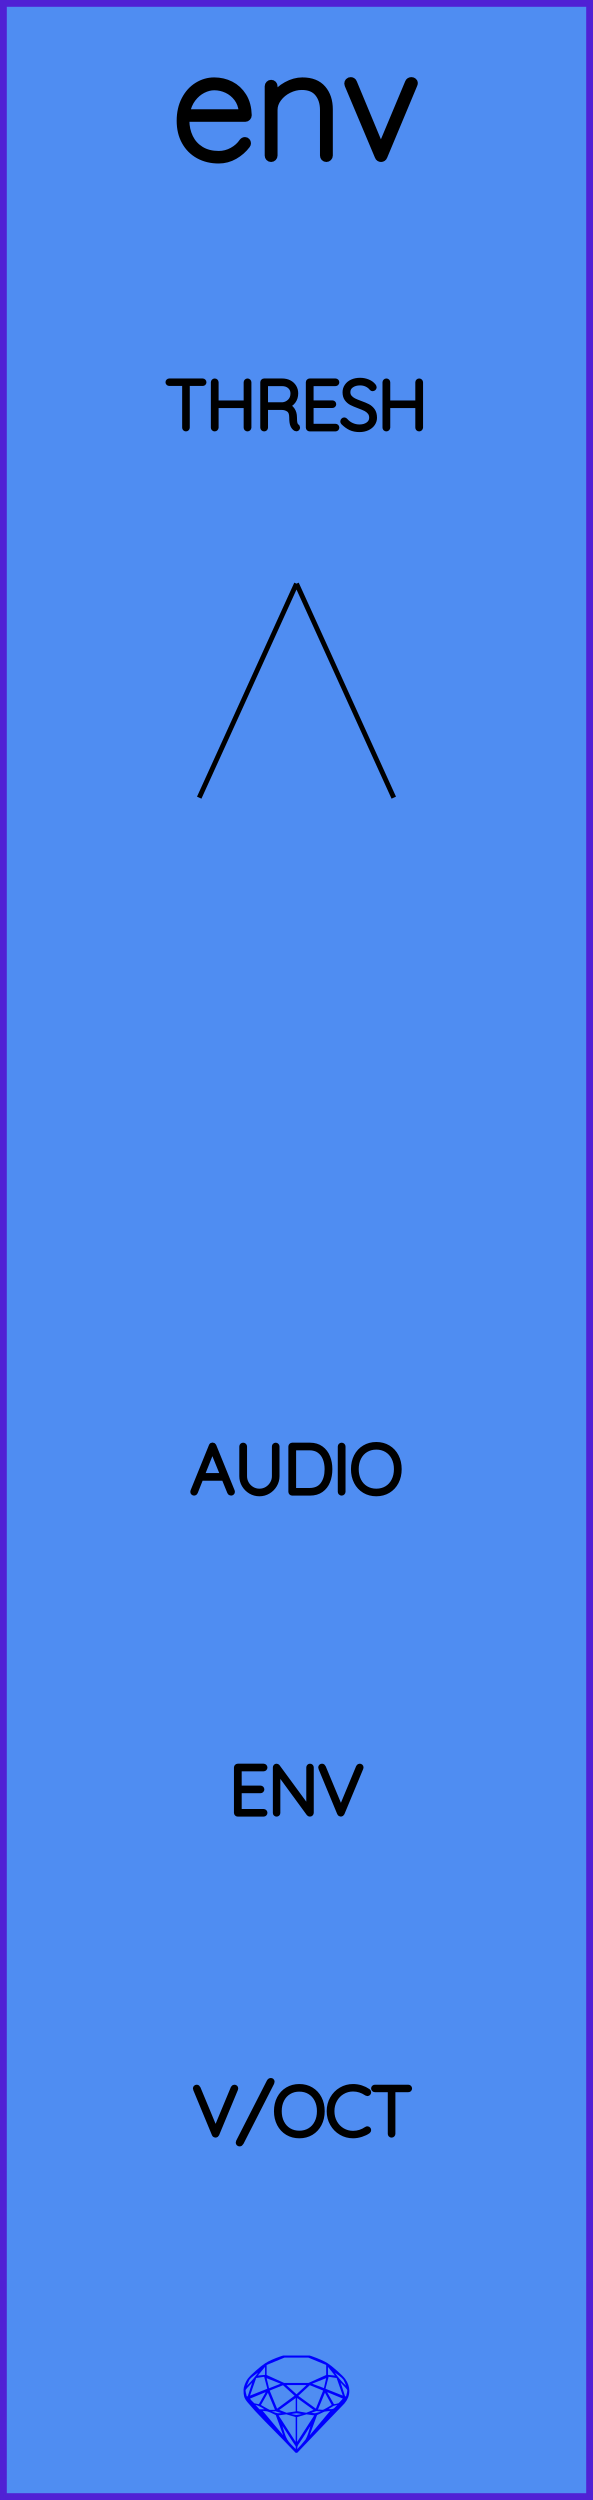
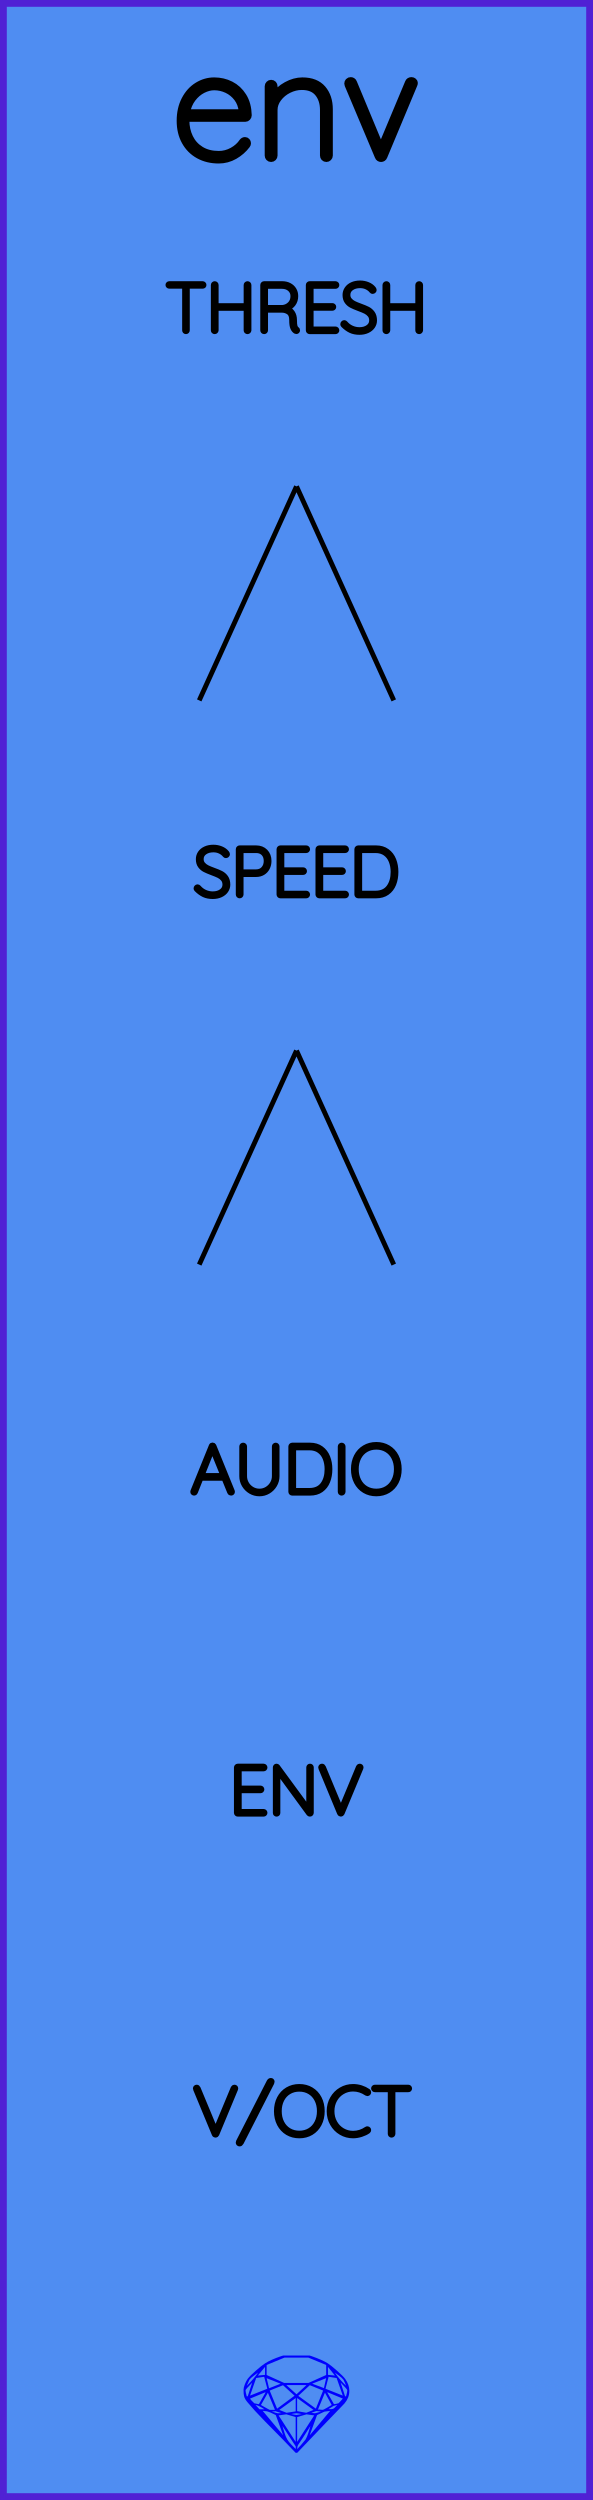
<svg xmlns="http://www.w3.org/2000/svg" width="30.48mm" height="128.50mm" viewBox="0 0 30.48 128.50">
  <g id="PanelLayer">
    <defs />
    <rect id="border_rect" width="30.48" height="128.5" x="0" y="0" style="display:inline;fill:#4f8df2;fill-opacity:1;fill-rule:nonzero;stroke:#5021d4;stroke-width:0.7;stroke-linecap:round;stroke-linejoin:round;stroke-dasharray:none;stroke-opacity:1;image-rendering:auto" />
    <path id="sapphire_gemstone" d="m 17.955,122.900 q 0,0.342 -0.243,0.631 -0.044,0.052 -0.204,0.215 -0.187,0.19 -0.785,0.813 l -1.444,1.513 q -0.019,0.003 -0.044,0.003 -0.028,0 -0.041,-0.003 -0.083,-0.083 -0.648,-0.675 -0.469,-0.474 -0.934,-0.948 -0.557,-0.568 -0.898,-0.981 -0.132,-0.16 -0.168,-0.298 -0.028,-0.102 -0.028,-0.342 0,-0.11 0.072,-0.289 0.066,-0.165 0.141,-0.265 0.119,-0.157 0.422,-0.424 0.284,-0.251 0.474,-0.375 0.273,-0.179 0.819,-0.367 0.096,-0.033 0.11,-0.033 h 1.361 q 0.011,0 0.105,0.033 0.568,0.201 0.824,0.367 0.165,0.105 0.474,0.378 0.322,0.284 0.422,0.422 0.215,0.295 0.215,0.626 z m -0.168,-0.273 q -0.033,-0.107 -0.135,-0.309 -0.072,-0.094 -0.209,-0.198 -0.119,-0.085 -0.234,-0.171 0.245,0.364 0.579,0.678 z m -0.573,-0.524 -0.358,-0.446 v 0.411 z m 0.637,0.758 q 0,-0.052 -0.342,-0.394 l 0.229,0.703 h 0.05 q 0.063,-0.218 0.063,-0.309 z m -0.232,0.273 -0.317,-0.904 -0.411,-0.063 -0.16,0.615 z m 0.003,0.154 -0.772,-0.32 h -0.03 l 0.345,0.606 q 0.08,-0.003 0.234,-0.047 0.025,-0.014 0.223,-0.24 z m -0.857,-1.05 -0.719,0.284 0.604,0.226 z m 0,-0.163 v -0.515 l -0.918,-0.38 h -1.224 l -0.918,0.38 v 0.515 l 0.898,0.408 h 1.254 z m 0.573,1.538 q -0.069,0.011 -0.198,0.052 -0.085,0.055 -0.259,0.163 0.019,0 0.063,0.003 0.041,0 0.063,0 0.119,0 0.19,-0.069 0.072,-0.072 0.141,-0.149 z m -0.289,0.003 -0.347,-0.631 -0.364,0.879 q 0.025,-0.017 0.066,-0.017 0.03,0 0.085,0.011 0.058,0.008 0.088,0.008 0.05,0 0.229,-0.107 0.229,-0.138 0.243,-0.143 z m -0.441,-0.741 -0.684,-0.276 -0.593,0.548 0.904,0.656 z m -0.854,-0.284 h -1.036 l 0.524,0.474 z m 0.75,1.367 q -0.229,-0.03 -0.229,-0.03 -0.036,0 -0.273,0.094 l 0.19,0.019 q 0.011,0 0.311,-0.083 z m -0.389,-0.088 -0.843,-0.612 v 0.675 l 0.471,0.083 z m 0.854,0.05 q -0.099,0.006 -0.295,0.039 -0.011,0.003 -0.378,0.176 -0.13,0.347 -0.38,1.042 z m -2.544,-1.397 -0.719,-0.284 0.124,0.518 z m -0.802,-0.455 v -0.411 l -0.367,0.446 z m 1.516,1.072 -0.593,-0.54 -0.684,0.276 0.38,0.929 z m 0.369,0.943 q -0.033,-0.003 -0.135,-0.025 -0.085,-0.017 -0.138,-0.017 -0.052,0 -0.138,0.017 -0.102,0.022 -0.135,0.025 0.265,0.047 0.273,0.047 0.008,0 0.273,-0.047 z m -0.309,-0.138 v -0.686 l -0.843,0.612 0.372,0.146 z m 0.951,0.207 -0.397,-0.055 -0.48,0.141 v 1.276 z m -2.888,-2.202 q -0.119,0.085 -0.234,0.174 -0.146,0.107 -0.209,0.196 -0.044,0.105 -0.135,0.314 0.369,-0.364 0.579,-0.684 z m 0.477,0.832 -0.16,-0.615 -0.411,0.063 -0.317,0.904 z m 0.394,1.083 -0.364,-0.879 -0.356,0.631 q 0.435,0.251 0.452,0.251 0.091,0 0.267,-0.003 z m 1.822,0.83 q -0.132,0.212 -0.405,0.634 -0.077,0.107 -0.22,0.328 -0.058,0.105 -0.055,0.226 0.16,-0.152 0.433,-0.496 0.077,-0.13 0.141,-0.339 0.055,-0.176 0.107,-0.353 z m -1.494,-0.661 -0.27,-0.088 -0.008,-0.011 q -0.025,0 -0.107,0.011 -0.066,0.006 -0.107,0.006 0.273,0.091 0.311,0.091 0.025,0 0.182,-0.008 z m -0.81,-1.064 h -0.03 l -0.772,0.32 q 0.066,0.097 0.223,0.24 0.077,0.014 0.234,0.047 z m -0.689,-0.502 q -0.342,0.347 -0.342,0.394 0,0.08 0.063,0.309 h 0.05 z m 2.235,3.045 v -1.276 l -0.48,-0.141 -0.397,0.055 z m -1.607,-1.676 q -0.256,-0.182 -0.458,-0.223 0.066,0.077 0.204,0.223 z m 1.61,2.045 v -0.138 l -0.684,-1.05 q 0.052,0.176 0.107,0.353 0.063,0.209 0.141,0.339 0.069,0.119 0.204,0.259 0.116,0.119 0.232,0.237 z m -0.645,-0.706 q -0.116,-0.328 -0.38,-1.042 -0.135,-0.066 -0.273,-0.13 -0.16,-0.072 -0.289,-0.072 -0.052,0 -0.11,-0.014 z" style="stroke-width:0;fill:#0000ff;stroke:#2e2114;stroke-linecap:square;stroke-opacity:1" />
    <path id="model_name" d="M12.725 7.36Q12.725 7.414 12.694 7.453Q12.438 7.794 12.058 8.012Q11.678 8.229 11.243 8.229Q10.661 8.229 10.211 7.981Q9.761 7.732 9.508 7.274Q9.256 6.816 9.256 6.211Q9.256 5.59 9.501 5.121Q9.745 4.651 10.149 4.403Q10.552 4.154 11.01 4.154Q11.468 4.154 11.86 4.352Q12.252 4.55 12.5 4.946Q12.749 5.342 12.764 5.924Q12.764 5.986 12.718 6.036Q12.671 6.087 12.609 6.087H9.559V6.188Q9.559 6.669 9.753 7.069Q9.947 7.468 10.327 7.701Q10.707 7.934 11.243 7.934Q11.616 7.934 11.945 7.752Q12.275 7.569 12.461 7.29Q12.516 7.22 12.594 7.22Q12.648 7.22 12.687 7.263Q12.725 7.305 12.725 7.36ZM9.59 5.792H12.446V5.722Q12.407 5.326 12.194 5.043Q11.98 4.76 11.666 4.612Q11.352 4.465 11.01 4.465Q10.723 4.465 10.424 4.616Q10.125 4.767 9.896 5.066Q9.668 5.365 9.59 5.792ZM16.932 5.621V7.996Q16.932 8.058 16.885 8.105Q16.839 8.151 16.777 8.151Q16.707 8.151 16.664 8.105Q16.622 8.058 16.622 7.996V5.652Q16.622 5.124 16.346 4.787Q16.07 4.449 15.512 4.449Q15.17 4.449 14.84 4.612Q14.511 4.775 14.301 5.055Q14.091 5.334 14.091 5.652V7.996Q14.091 8.058 14.045 8.105Q13.998 8.151 13.936 8.151Q13.866 8.151 13.824 8.105Q13.781 8.058 13.781 7.996V4.434Q13.781 4.372 13.828 4.325Q13.874 4.278 13.936 4.278Q14.006 4.278 14.049 4.325Q14.091 4.372 14.091 4.434V4.954Q14.316 4.604 14.724 4.379Q15.131 4.154 15.543 4.154Q16.233 4.154 16.583 4.562Q16.932 4.969 16.932 5.621ZM21.301 4.263Q21.301 4.31 21.278 4.356L19.734 8.05Q19.718 8.097 19.675 8.124Q19.633 8.151 19.586 8.151Q19.54 8.151 19.497 8.124Q19.454 8.097 19.439 8.05L17.887 4.364Q17.871 4.317 17.871 4.294Q17.871 4.232 17.914 4.185Q17.956 4.139 18.034 4.139Q18.073 4.139 18.116 4.166Q18.158 4.193 18.174 4.24L19.578 7.616L20.991 4.24Q21.03 4.139 21.154 4.139Q21.201 4.139 21.251 4.174Q21.301 4.209 21.301 4.263Z" style="display:inline;stroke:#000000;stroke-width:0.35;stroke-linecap:round;stroke-linejoin:bevel" />
    <path d="M11.949 76.682Q11.949 76.714 11.927 76.731Q11.906 76.749 11.874 76.749Q11.85 76.749 11.83 76.737Q11.811 76.724 11.804 76.703L11.508 75.976L11.511 75.983H10.329L10.044 76.703Q10.026 76.749 9.98 76.749Q9.948 76.749 9.929 76.731Q9.91 76.714 9.906 76.689Q9.902 76.675 9.91 76.654L10.858 74.318Q10.869 74.29 10.885 74.281Q10.901 74.272 10.925 74.272Q10.978 74.272 10.996 74.318L11.945 76.654Q11.949 76.664 11.949 76.682ZM10.386 75.842H11.455L10.915 74.512ZM14.242 74.35V75.874Q14.242 76.121 14.118 76.329Q13.995 76.537 13.787 76.661Q13.578 76.784 13.335 76.784Q13.088 76.784 12.88 76.661Q12.672 76.537 12.548 76.329Q12.425 76.121 12.425 75.874V74.35Q12.425 74.318 12.446 74.299Q12.467 74.279 12.499 74.279Q12.531 74.279 12.552 74.301Q12.573 74.322 12.573 74.35V75.874Q12.573 76.082 12.675 76.258Q12.778 76.435 12.952 76.539Q13.127 76.643 13.335 76.643Q13.543 76.643 13.718 76.539Q13.892 76.435 13.996 76.258Q14.101 76.082 14.101 75.874V74.35Q14.101 74.322 14.12 74.301Q14.139 74.279 14.171 74.279Q14.203 74.279 14.222 74.301Q14.242 74.322 14.242 74.35ZM16.958 75.514Q16.958 75.863 16.847 76.142Q16.736 76.421 16.506 76.585Q16.277 76.749 15.935 76.749H15.018Q14.989 76.749 14.968 76.728Q14.947 76.707 14.947 76.678V74.35Q14.947 74.322 14.968 74.301Q14.989 74.279 15.018 74.279H15.935Q16.274 74.279 16.505 74.449Q16.736 74.618 16.847 74.898Q16.958 75.179 16.958 75.514ZM16.81 75.514Q16.81 75.214 16.713 74.966Q16.616 74.717 16.413 74.569Q16.21 74.421 15.9 74.421H15.095V76.608H15.9Q16.358 76.608 16.584 76.306Q16.81 76.004 16.81 75.514ZM17.561 76.749Q17.526 76.749 17.507 76.728Q17.487 76.707 17.487 76.675V74.353Q17.487 74.322 17.508 74.301Q17.529 74.279 17.561 74.279Q17.593 74.279 17.614 74.301Q17.635 74.322 17.635 74.353V76.675Q17.632 76.707 17.611 76.728Q17.59 76.749 17.561 76.749ZM19.343 76.784Q19.001 76.784 18.733 76.624Q18.464 76.463 18.314 76.174Q18.165 75.885 18.165 75.514Q18.165 75.144 18.314 74.854Q18.464 74.565 18.733 74.405Q19.001 74.244 19.343 74.244Q19.685 74.244 19.953 74.405Q20.221 74.565 20.371 74.854Q20.521 75.144 20.521 75.514Q20.521 75.885 20.371 76.174Q20.221 76.463 19.953 76.624Q19.685 76.784 19.343 76.784ZM19.343 74.385Q19.043 74.385 18.808 74.526Q18.574 74.667 18.443 74.925Q18.313 75.183 18.313 75.514Q18.313 75.846 18.443 76.103Q18.574 76.361 18.808 76.502Q19.043 76.643 19.343 76.643Q19.643 76.643 19.877 76.502Q20.112 76.361 20.242 76.103Q20.373 75.846 20.373 75.514Q20.373 75.183 20.242 74.925Q20.112 74.667 19.877 74.526Q19.643 74.385 19.343 74.385Z" style="stroke:#000000;stroke-width:0.25;stroke-linecap:round;stroke-linejoin:bevel" />
    <path d="M13.621 93.178Q13.621 93.21 13.6 93.229Q13.578 93.249 13.55 93.249H12.22Q12.192 93.249 12.171 93.228Q12.15 93.207 12.15 93.178V90.85Q12.15 90.822 12.171 90.801Q12.192 90.779 12.22 90.779H13.55Q13.578 90.779 13.6 90.801Q13.621 90.822 13.621 90.85Q13.621 90.882 13.6 90.901Q13.578 90.921 13.55 90.921H12.298V91.905H13.391Q13.42 91.905 13.441 91.926Q13.462 91.947 13.462 91.975Q13.462 92.007 13.441 92.026Q13.42 92.046 13.391 92.046H12.298V93.108H13.55Q13.578 93.108 13.6 93.129Q13.621 93.15 13.621 93.178ZM16.002 90.846V93.171Q16.002 93.21 15.981 93.229Q15.96 93.249 15.928 93.249Q15.893 93.249 15.871 93.221L14.284 91.051V93.189Q14.284 93.214 14.265 93.231Q14.245 93.249 14.217 93.249Q14.185 93.249 14.168 93.231Q14.15 93.214 14.15 93.189V90.85Q14.15 90.815 14.169 90.797Q14.189 90.779 14.213 90.779Q14.245 90.779 14.266 90.804L15.868 92.988V90.846Q15.868 90.818 15.887 90.799Q15.907 90.779 15.935 90.779Q15.967 90.779 15.984 90.799Q16.002 90.818 16.002 90.846ZM18.56 90.843Q18.56 90.857 18.553 90.878L17.586 93.203Q17.565 93.249 17.519 93.249Q17.498 93.249 17.478 93.237Q17.459 93.224 17.452 93.203L16.492 90.889Q16.482 90.868 16.482 90.846Q16.482 90.818 16.501 90.799Q16.521 90.779 16.549 90.779Q16.602 90.779 16.626 90.836L17.523 92.991L18.422 90.825Q18.447 90.779 18.489 90.779Q18.521 90.779 18.54 90.797Q18.56 90.815 18.56 90.843Z" style="stroke:#000000;stroke-width:0.25;stroke-linecap:round;stroke-linejoin:bevel" />
    <path d="M12.119 107.343Q12.119 107.357 12.112 107.378L11.145 109.703Q11.124 109.749 11.078 109.749Q11.057 109.749 11.038 109.736Q11.018 109.724 11.011 109.703L10.052 107.389Q10.041 107.368 10.041 107.346Q10.041 107.318 10.061 107.299Q10.08 107.279 10.108 107.279Q10.161 107.279 10.186 107.336L11.082 109.491L11.982 107.325Q12.006 107.279 12.049 107.279Q12.08 107.279 12.1 107.297Q12.119 107.315 12.119 107.343ZM12.243 110.126Q12.243 110.105 12.253 110.084L13.823 107.011Q13.848 106.965 13.869 106.95Q13.89 106.934 13.925 106.934Q13.95 106.934 13.969 106.951Q13.989 106.969 13.989 107.001Q13.989 107.029 13.975 107.057L12.405 110.133Q12.384 110.172 12.364 110.186Q12.345 110.2 12.313 110.2Q12.278 110.2 12.26 110.179Q12.243 110.158 12.243 110.126ZM15.386 109.784Q15.044 109.784 14.775 109.624Q14.507 109.463 14.357 109.174Q14.207 108.885 14.207 108.514Q14.207 108.144 14.357 107.854Q14.507 107.565 14.775 107.405Q15.044 107.244 15.386 107.244Q15.728 107.244 15.996 107.405Q16.264 107.565 16.414 107.854Q16.564 108.144 16.564 108.514Q16.564 108.885 16.414 109.174Q16.264 109.463 15.996 109.624Q15.728 109.784 15.386 109.784ZM15.386 107.385Q15.086 107.385 14.851 107.526Q14.617 107.667 14.486 107.925Q14.356 108.183 14.356 108.514Q14.356 108.846 14.486 109.103Q14.617 109.361 14.851 109.502Q15.086 109.643 15.386 109.643Q15.686 109.643 15.92 109.502Q16.155 109.361 16.285 109.103Q16.416 108.846 16.416 108.514Q16.416 108.183 16.285 107.925Q16.155 107.667 15.92 107.526Q15.686 107.385 15.386 107.385ZM18.952 107.54Q18.952 107.569 18.938 107.586Q18.917 107.615 18.885 107.615Q18.871 107.615 18.843 107.6Q18.515 107.378 18.148 107.378Q17.852 107.378 17.603 107.525Q17.354 107.671 17.21 107.93Q17.065 108.19 17.065 108.514Q17.065 108.839 17.21 109.098Q17.354 109.357 17.603 109.504Q17.852 109.65 18.148 109.65Q18.518 109.65 18.84 109.431Q18.857 109.417 18.882 109.417Q18.917 109.417 18.938 109.445Q18.952 109.463 18.952 109.488Q18.952 109.523 18.924 109.544Q18.787 109.643 18.57 109.714Q18.353 109.784 18.148 109.784Q17.813 109.784 17.531 109.618Q17.248 109.453 17.083 109.161Q16.917 108.87 16.917 108.514Q16.917 108.158 17.083 107.867Q17.248 107.576 17.531 107.41Q17.813 107.244 18.148 107.244Q18.36 107.244 18.559 107.308Q18.758 107.371 18.921 107.484Q18.952 107.509 18.952 107.54ZM21.055 107.346Q21.055 107.378 21.036 107.396Q21.016 107.413 20.984 107.413H20.198V109.678Q20.198 109.707 20.177 109.728Q20.155 109.749 20.127 109.749Q20.095 109.749 20.076 109.728Q20.057 109.707 20.057 109.678V107.413H19.27Q19.242 107.413 19.221 107.394Q19.199 107.375 19.199 107.346Q19.199 107.318 19.221 107.299Q19.242 107.279 19.27 107.279H20.984Q21.013 107.279 21.034 107.299Q21.055 107.318 21.055 107.346Z" style="stroke:#000000;stroke-width:0.25;stroke-linecap:round;stroke-linejoin:bevel" />
-     <path d="M10.486 19.646Q10.486 19.678 10.467 19.696Q10.447 19.713 10.416 19.713H9.629V21.978Q9.629 22.006 9.608 22.028Q9.587 22.049 9.559 22.049Q9.527 22.049 9.507 22.028Q9.488 22.006 9.488 21.978V19.713H8.701Q8.673 19.713 8.652 19.694Q8.631 19.675 8.631 19.646Q8.631 19.618 8.652 19.599Q8.673 19.579 8.701 19.579H10.416Q10.444 19.579 10.465 19.599Q10.486 19.618 10.486 19.646ZM12.797 19.654V21.975Q12.793 22.006 12.772 22.028Q12.751 22.049 12.723 22.049Q12.688 22.049 12.668 22.028Q12.649 22.006 12.649 21.975V20.849H11.111V21.975Q11.107 22.006 11.086 22.028Q11.065 22.049 11.037 22.049Q11.001 22.049 10.982 22.028Q10.963 22.006 10.963 21.975V19.654Q10.963 19.622 10.984 19.601Q11.005 19.579 11.037 19.579Q11.068 19.579 11.09 19.601Q11.111 19.622 11.111 19.654V20.708H12.649V19.654Q12.649 19.622 12.67 19.601Q12.691 19.579 12.723 19.579Q12.755 19.579 12.776 19.601Q12.797 19.622 12.797 19.654ZM15.298 21.975Q15.298 22.006 15.279 22.026Q15.259 22.045 15.231 22.045Q15.21 22.045 15.199 22.038Q15.104 21.985 15.048 21.86Q14.991 21.735 14.991 21.449Q14.991 21.16 14.836 21.052Q14.681 20.945 14.476 20.945H13.651V21.978Q13.651 22.006 13.63 22.028Q13.608 22.049 13.577 22.049Q13.545 22.049 13.524 22.028Q13.503 22.006 13.503 21.978V19.65Q13.503 19.622 13.524 19.601Q13.545 19.579 13.573 19.579H14.505Q14.709 19.579 14.868 19.662Q15.027 19.745 15.115 19.89Q15.203 20.035 15.203 20.218Q15.203 20.454 15.078 20.624Q14.953 20.793 14.751 20.853Q14.921 20.906 15.03 21.063Q15.139 21.22 15.139 21.449Q15.139 21.686 15.169 21.779Q15.199 21.872 15.259 21.911Q15.298 21.936 15.298 21.975ZM14.522 20.803Q14.744 20.782 14.9 20.627Q15.055 20.472 15.055 20.221Q15.055 20.003 14.9 19.862Q14.744 19.721 14.487 19.721H13.651V20.803ZM17.316 21.978Q17.316 22.01 17.295 22.029Q17.274 22.049 17.245 22.049H15.916Q15.887 22.049 15.866 22.028Q15.845 22.006 15.845 21.978V19.65Q15.845 19.622 15.866 19.601Q15.887 19.579 15.916 19.579H17.245Q17.274 19.579 17.295 19.601Q17.316 19.622 17.316 19.65Q17.316 19.682 17.295 19.701Q17.274 19.721 17.245 19.721H15.993V20.705H17.087Q17.115 20.705 17.136 20.726Q17.157 20.747 17.157 20.775Q17.157 20.807 17.136 20.826Q17.115 20.846 17.087 20.846H15.993V21.908H17.245Q17.274 21.908 17.295 21.929Q17.316 21.95 17.316 21.978ZM17.637 21.714Q17.616 21.692 17.616 21.661Q17.616 21.633 17.641 21.606Q17.665 21.58 17.694 21.58Q17.725 21.58 17.753 21.611Q17.891 21.774 18.08 21.858Q18.269 21.943 18.477 21.943Q18.748 21.943 18.925 21.812Q19.101 21.682 19.101 21.467Q19.098 21.297 19.009 21.188Q18.921 21.079 18.793 21.013Q18.664 20.948 18.442 20.867Q18.198 20.775 18.062 20.705Q17.926 20.634 17.829 20.504Q17.732 20.373 17.732 20.162Q17.732 19.989 17.828 19.848Q17.923 19.706 18.099 19.625Q18.276 19.544 18.509 19.544Q18.717 19.544 18.904 19.62Q19.091 19.696 19.2 19.833Q19.235 19.883 19.235 19.907Q19.235 19.936 19.209 19.959Q19.182 19.982 19.151 19.982Q19.122 19.982 19.105 19.96Q19.006 19.833 18.851 19.759Q18.695 19.685 18.509 19.685Q18.24 19.685 18.062 19.812Q17.884 19.939 17.884 20.158Q17.884 20.31 17.971 20.416Q18.057 20.521 18.188 20.587Q18.318 20.652 18.512 20.722Q18.759 20.811 18.904 20.885Q19.048 20.959 19.151 21.1Q19.253 21.241 19.253 21.474Q19.253 21.636 19.158 21.777Q19.062 21.918 18.884 22.001Q18.706 22.084 18.477 22.084Q18.216 22.084 18.022 21.994Q17.828 21.904 17.637 21.714ZM21.62 19.654V21.975Q21.616 22.006 21.595 22.028Q21.574 22.049 21.546 22.049Q21.511 22.049 21.491 22.028Q21.472 22.006 21.472 21.975V20.849H19.934V21.975Q19.93 22.006 19.909 22.028Q19.888 22.049 19.86 22.049Q19.824 22.049 19.805 22.028Q19.785 22.006 19.785 21.975V19.654Q19.785 19.622 19.807 19.601Q19.828 19.579 19.86 19.579Q19.891 19.579 19.913 19.601Q19.934 19.622 19.934 19.654V20.708H21.472V19.654Q21.472 19.622 21.493 19.601Q21.514 19.579 21.546 19.579Q21.578 19.579 21.599 19.601Q21.62 19.622 21.62 19.654Z" style="stroke:#000000;stroke-width:0.25;stroke-linecap:round;stroke-linejoin:bevel" />
-     <path d="M 15.24,30.00 L 10.24,41.00 z L 20.24,41.00 z " style="stroke:#000000;stroke-width:0.25;stroke-linecap:round;stroke-linejoin:bevel;stroke-dasharray:none" />
+     <path d="M10.486 14.646Q10.486 14.678 10.467 14.696Q10.447 14.713 10.416 14.713H9.629V16.978Q9.629 17.006 9.608 17.028Q9.587 17.049 9.559 17.049Q9.527 17.049 9.507 17.028Q9.488 17.006 9.488 16.978V14.713H8.701Q8.673 14.713 8.652 14.694Q8.631 14.675 8.631 14.646Q8.631 14.618 8.652 14.599Q8.673 14.579 8.701 14.579H10.416Q10.444 14.579 10.465 14.599Q10.486 14.618 10.486 14.646ZM12.797 14.653V16.975Q12.793 17.006 12.772 17.028Q12.751 17.049 12.723 17.049Q12.688 17.049 12.668 17.028Q12.649 17.006 12.649 16.975V15.849H11.111V16.975Q11.107 17.006 11.086 17.028Q11.065 17.049 11.037 17.049Q11.001 17.049 10.982 17.028Q10.963 17.006 10.963 16.975V14.653Q10.963 14.622 10.984 14.601Q11.005 14.579 11.037 14.579Q11.068 14.579 11.09 14.601Q11.111 14.622 11.111 14.653V15.708H12.649V14.653Q12.649 14.622 12.67 14.601Q12.691 14.579 12.723 14.579Q12.755 14.579 12.776 14.601Q12.797 14.622 12.797 14.653ZM15.298 16.975Q15.298 17.006 15.279 17.026Q15.259 17.045 15.231 17.045Q15.21 17.045 15.199 17.038Q15.104 16.985 15.048 16.86Q14.991 16.735 14.991 16.449Q14.991 16.16 14.836 16.052Q14.681 15.945 14.476 15.945H13.651V16.978Q13.651 17.006 13.63 17.028Q13.608 17.049 13.577 17.049Q13.545 17.049 13.524 17.028Q13.503 17.006 13.503 16.978V14.65Q13.503 14.622 13.524 14.601Q13.545 14.579 13.573 14.579H14.505Q14.709 14.579 14.868 14.662Q15.027 14.745 15.115 14.89Q15.203 15.034 15.203 15.218Q15.203 15.454 15.078 15.624Q14.953 15.793 14.751 15.853Q14.921 15.906 15.03 16.063Q15.139 16.22 15.139 16.449Q15.139 16.686 15.169 16.779Q15.199 16.872 15.259 16.911Q15.298 16.936 15.298 16.975ZM14.522 15.803Q14.744 15.782 14.9 15.627Q15.055 15.472 15.055 15.221Q15.055 15.003 14.9 14.862Q14.744 14.72 14.487 14.72H13.651V15.803ZM17.316 16.978Q17.316 17.01 17.295 17.029Q17.274 17.049 17.245 17.049H15.916Q15.887 17.049 15.866 17.028Q15.845 17.006 15.845 16.978V14.65Q15.845 14.622 15.866 14.601Q15.887 14.579 15.916 14.579H17.245Q17.274 14.579 17.295 14.601Q17.316 14.622 17.316 14.65Q17.316 14.682 17.295 14.701Q17.274 14.72 17.245 14.72H15.993V15.705H17.087Q17.115 15.705 17.136 15.726Q17.157 15.747 17.157 15.775Q17.157 15.807 17.136 15.826Q17.115 15.846 17.087 15.846H15.993V16.908H17.245Q17.274 16.908 17.295 16.929Q17.316 16.95 17.316 16.978ZM17.637 16.714Q17.616 16.692 17.616 16.661Q17.616 16.633 17.641 16.606Q17.665 16.58 17.694 16.58Q17.725 16.58 17.753 16.611Q17.891 16.774 18.08 16.858Q18.269 16.943 18.477 16.943Q18.748 16.943 18.925 16.812Q19.101 16.682 19.101 16.467Q19.098 16.297 19.009 16.188Q18.921 16.079 18.793 16.013Q18.664 15.948 18.442 15.867Q18.198 15.775 18.062 15.705Q17.926 15.634 17.829 15.504Q17.732 15.373 17.732 15.162Q17.732 14.989 17.828 14.848Q17.923 14.706 18.099 14.625Q18.276 14.544 18.509 14.544Q18.717 14.544 18.904 14.62Q19.091 14.696 19.2 14.833Q19.235 14.883 19.235 14.908Q19.235 14.936 19.209 14.959Q19.182 14.982 19.151 14.982Q19.122 14.982 19.105 14.96Q19.006 14.833 18.851 14.759Q18.695 14.685 18.509 14.685Q18.24 14.685 18.062 14.812Q17.884 14.939 17.884 15.158Q17.884 15.31 17.971 15.415Q18.057 15.521 18.188 15.587Q18.318 15.652 18.512 15.722Q18.759 15.811 18.904 15.885Q19.048 15.959 19.151 16.1Q19.253 16.241 19.253 16.474Q19.253 16.636 19.158 16.777Q19.062 16.918 18.884 17.001Q18.706 17.084 18.477 17.084Q18.216 17.084 18.022 16.994Q17.828 16.904 17.637 16.714ZM21.62 14.653V16.975Q21.616 17.006 21.595 17.028Q21.574 17.049 21.546 17.049Q21.511 17.049 21.491 17.028Q21.472 17.006 21.472 16.975V15.849H19.934V16.975Q19.93 17.006 19.909 17.028Q19.888 17.049 19.86 17.049Q19.824 17.049 19.805 17.028Q19.785 17.006 19.785 16.975V14.653Q19.785 14.622 19.807 14.601Q19.828 14.579 19.86 14.579Q19.891 14.579 19.913 14.601Q19.934 14.622 19.934 14.653V15.708H21.472V14.653Q21.472 14.622 21.493 14.601Q21.514 14.579 21.546 14.579Q21.578 14.579 21.599 14.601Q21.62 14.622 21.62 14.653Z" style="stroke:#000000;stroke-width:0.25;stroke-linecap:round;stroke-linejoin:bevel" />
+     <path d="M 15.24,25.00 L 10.24,36.00 z L 20.24,36.00 z " style="stroke:#000000;stroke-width:0.25;stroke-linecap:round;stroke-linejoin:bevel;stroke-dasharray:none" />
+     <path d="M10.097 45.714Q10.075 45.693 10.075 45.661Q10.075 45.633 10.1 45.606Q10.125 45.58 10.153 45.58Q10.185 45.58 10.213 45.611Q10.351 45.774 10.539 45.858Q10.728 45.943 10.936 45.943Q11.208 45.943 11.384 45.812Q11.56 45.682 11.56 45.467Q11.557 45.297 11.469 45.188Q11.381 45.079 11.252 45.013Q11.123 44.948 10.901 44.867Q10.657 44.775 10.522 44.705Q10.386 44.634 10.289 44.504Q10.192 44.373 10.192 44.161Q10.192 43.989 10.287 43.847Q10.382 43.706 10.559 43.625Q10.735 43.544 10.968 43.544Q11.176 43.544 11.363 43.62Q11.55 43.696 11.659 43.833Q11.695 43.883 11.695 43.907Q11.695 43.936 11.668 43.959Q11.642 43.982 11.61 43.982Q11.582 43.982 11.564 43.96Q11.465 43.833 11.31 43.759Q11.155 43.685 10.968 43.685Q10.7 43.685 10.522 43.812Q10.343 43.939 10.343 44.158Q10.343 44.31 10.43 44.416Q10.516 44.521 10.647 44.587Q10.777 44.652 10.971 44.722Q11.218 44.811 11.363 44.885Q11.508 44.959 11.61 45.1Q11.712 45.241 11.712 45.474Q11.712 45.636 11.617 45.777Q11.522 45.918 11.344 46.001Q11.165 46.084 10.936 46.084Q10.675 46.084 10.481 45.994Q10.287 45.904 10.097 45.714ZM13.829 44.253Q13.829 44.451 13.746 44.611Q13.663 44.772 13.511 44.862Q13.36 44.952 13.162 44.952H12.393V45.978Q12.393 46.007 12.37 46.028Q12.347 46.049 12.319 46.049Q12.287 46.049 12.266 46.028Q12.245 46.007 12.245 45.978V43.65Q12.245 43.622 12.266 43.601Q12.287 43.579 12.316 43.579H13.162Q13.462 43.579 13.645 43.766Q13.829 43.953 13.829 44.253ZM13.681 44.253Q13.681 44.01 13.541 43.865Q13.402 43.721 13.162 43.721H12.393V44.811H13.162Q13.399 44.811 13.54 44.654Q13.681 44.497 13.681 44.253ZM15.812 45.978Q15.812 46.01 15.79 46.029Q15.769 46.049 15.741 46.049H14.411Q14.383 46.049 14.362 46.028Q14.34 46.007 14.34 45.978V43.65Q14.34 43.622 14.362 43.601Q14.383 43.579 14.411 43.579H15.741Q15.769 43.579 15.79 43.601Q15.812 43.622 15.812 43.65Q15.812 43.682 15.79 43.701Q15.769 43.721 15.741 43.721H14.489V44.705H15.582Q15.61 44.705 15.632 44.726Q15.653 44.747 15.653 44.775Q15.653 44.807 15.632 44.827Q15.61 44.846 15.582 44.846H14.489V45.908H15.741Q15.769 45.908 15.79 45.929Q15.812 45.95 15.812 45.978ZM17.812 45.978Q17.812 46.01 17.791 46.029Q17.769 46.049 17.741 46.049H16.411Q16.383 46.049 16.362 46.028Q16.341 46.007 16.341 45.978V43.65Q16.341 43.622 16.362 43.601Q16.383 43.579 16.411 43.579H17.741Q17.769 43.579 17.791 43.601Q17.812 43.622 17.812 43.65Q17.812 43.682 17.791 43.701Q17.769 43.721 17.741 43.721H16.489V44.705H17.582Q17.611 44.705 17.632 44.726Q17.653 44.747 17.653 44.775Q17.653 44.807 17.632 44.827Q17.611 44.846 17.582 44.846H16.489V45.908H17.741Q17.769 45.908 17.791 45.929Q17.812 45.95 17.812 45.978ZM20.352 44.814Q20.352 45.163 20.241 45.442Q20.13 45.721 19.9 45.885Q19.671 46.049 19.329 46.049H18.412Q18.383 46.049 18.362 46.028Q18.341 46.007 18.341 45.978V43.65Q18.341 43.622 18.362 43.601Q18.383 43.579 18.412 43.579H19.329Q19.667 43.579 19.898 43.749Q20.13 43.918 20.241 44.199Q20.352 44.479 20.352 44.814ZM20.204 44.814Q20.204 44.514 20.107 44.266Q20.01 44.017 19.807 43.869Q19.604 43.721 19.293 43.721H18.489V45.908H19.293Q19.752 45.908 19.978 45.606Q20.204 45.304 20.204 44.814Z" style="stroke:#000000;stroke-width:0.25;stroke-linecap:round;stroke-linejoin:bevel" />
+     <path d="M 15.24,54.00 L 10.24,65.00 z L 20.24,65.00 z " style="stroke:#000000;stroke-width:0.25;stroke-linecap:round;stroke-linejoin:bevel;stroke-dasharray:none" />
  </g>
</svg>
